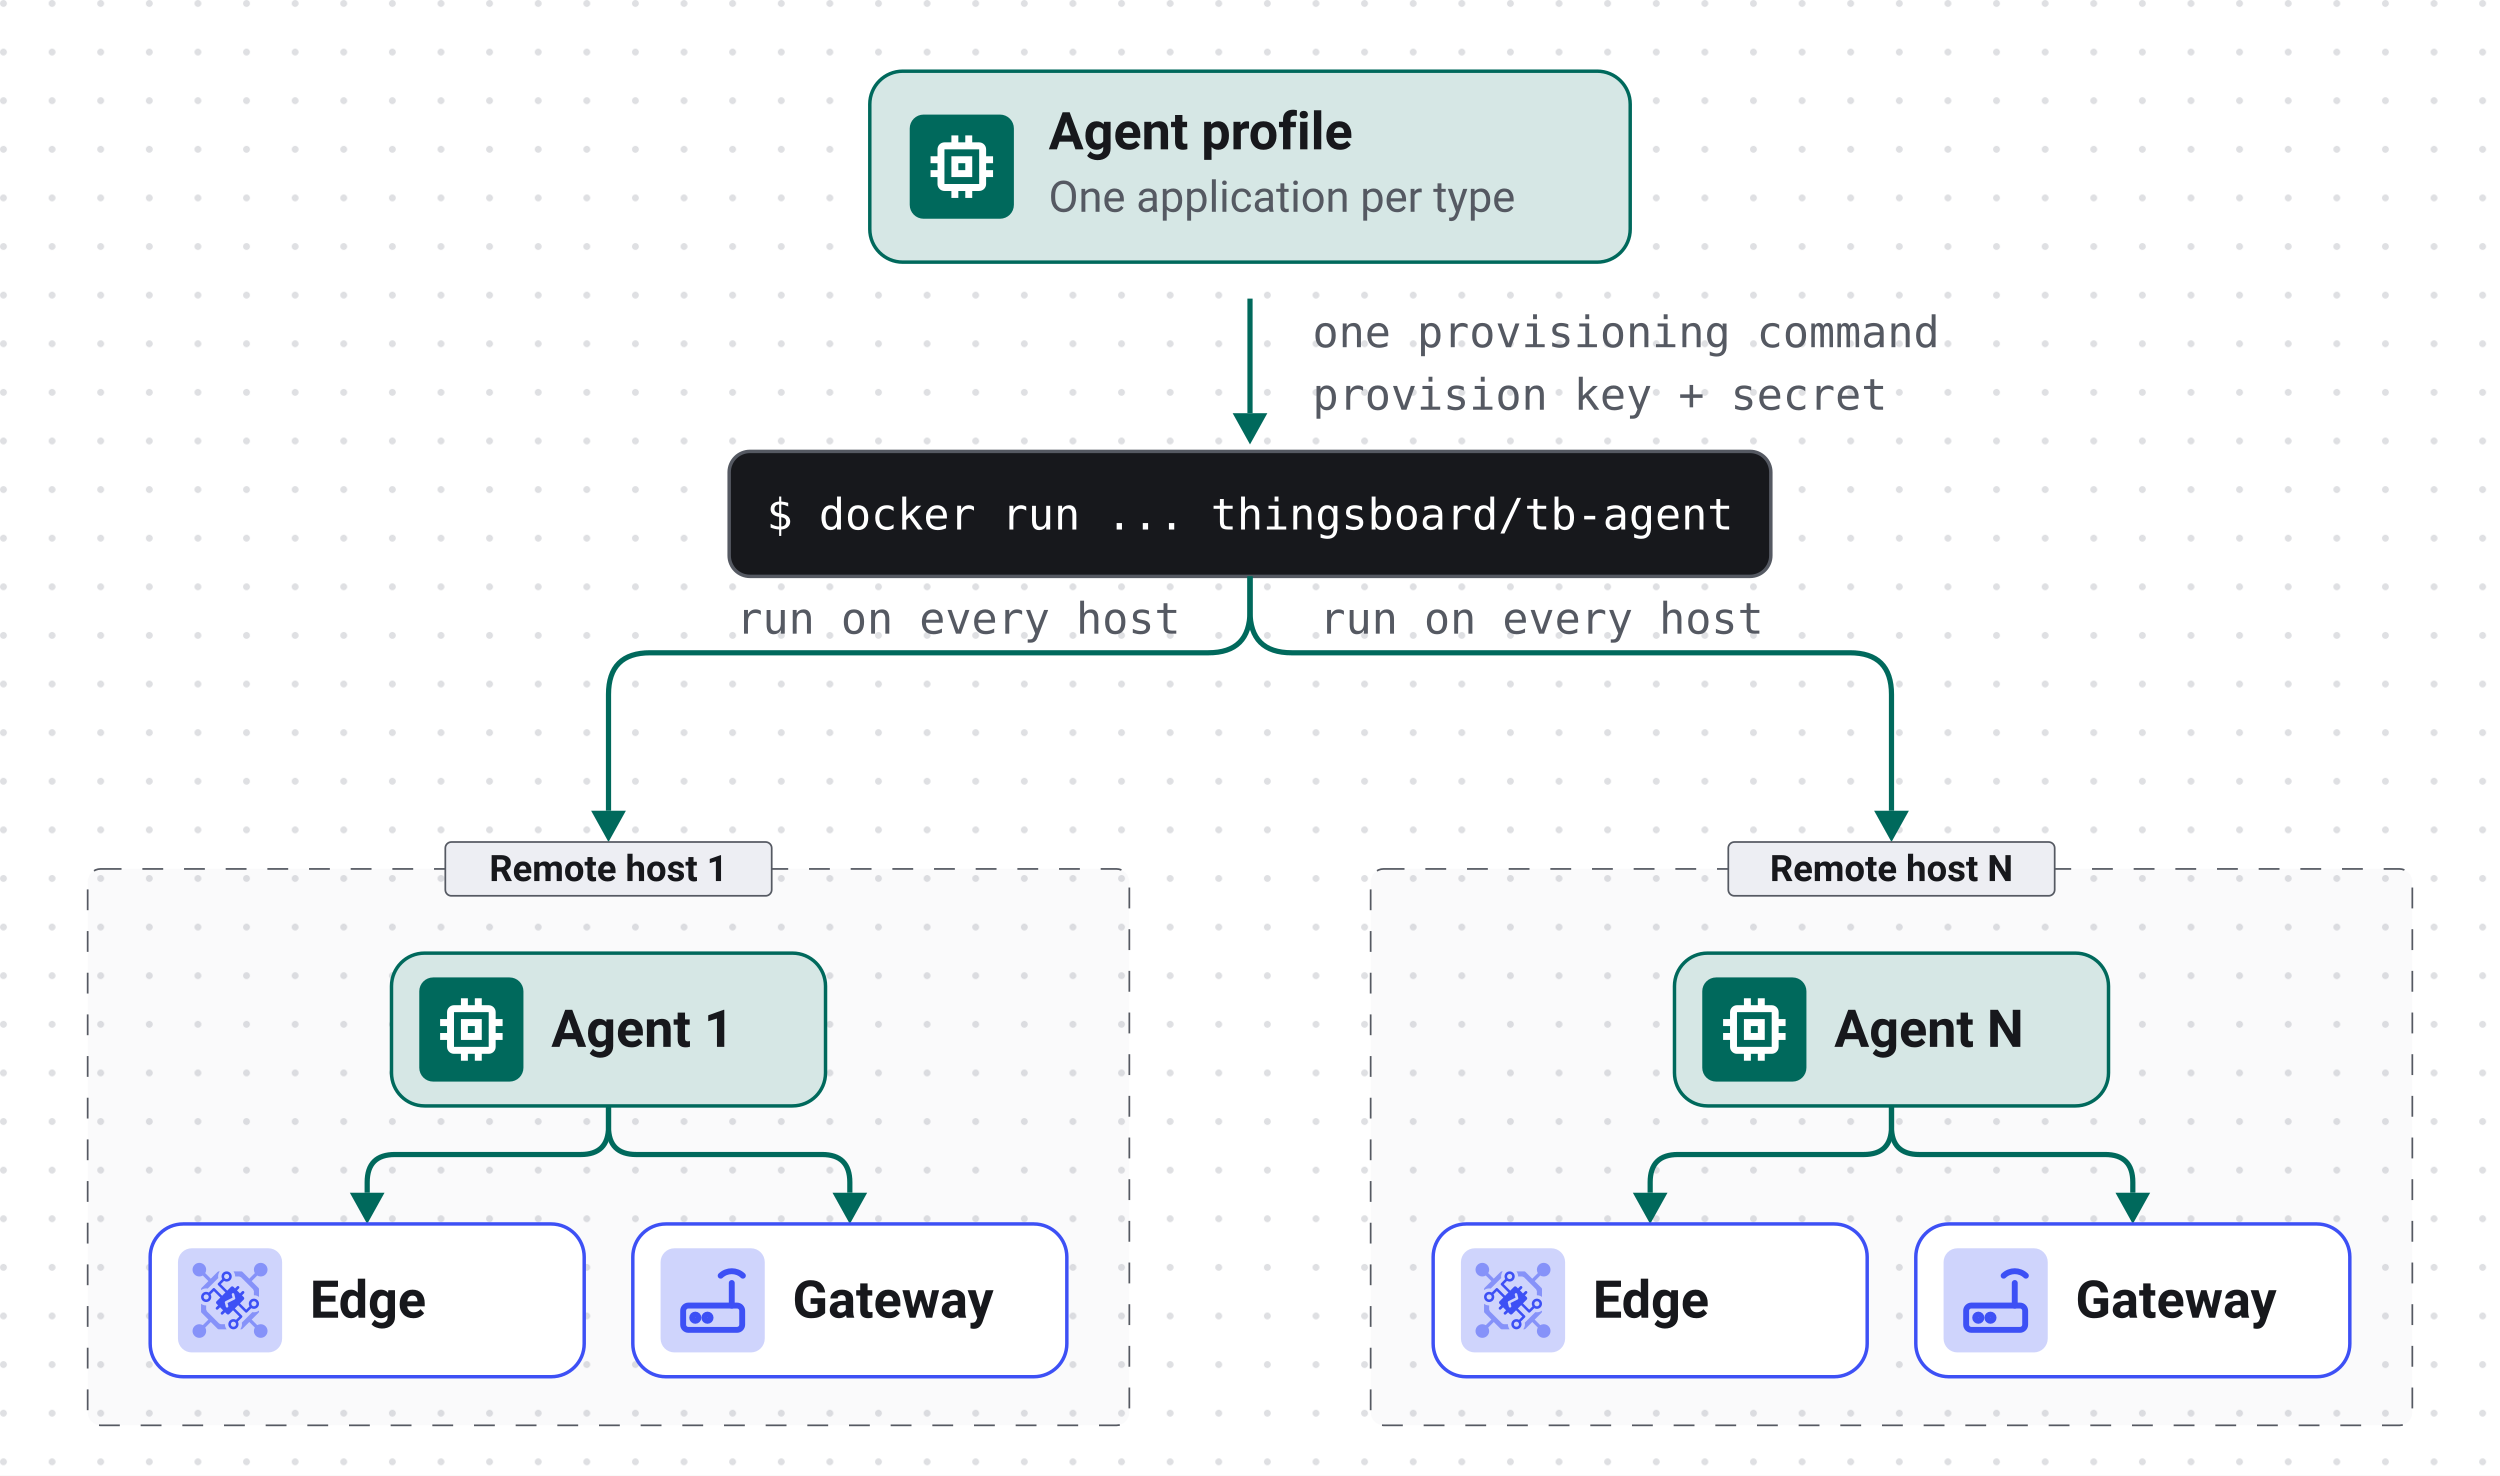
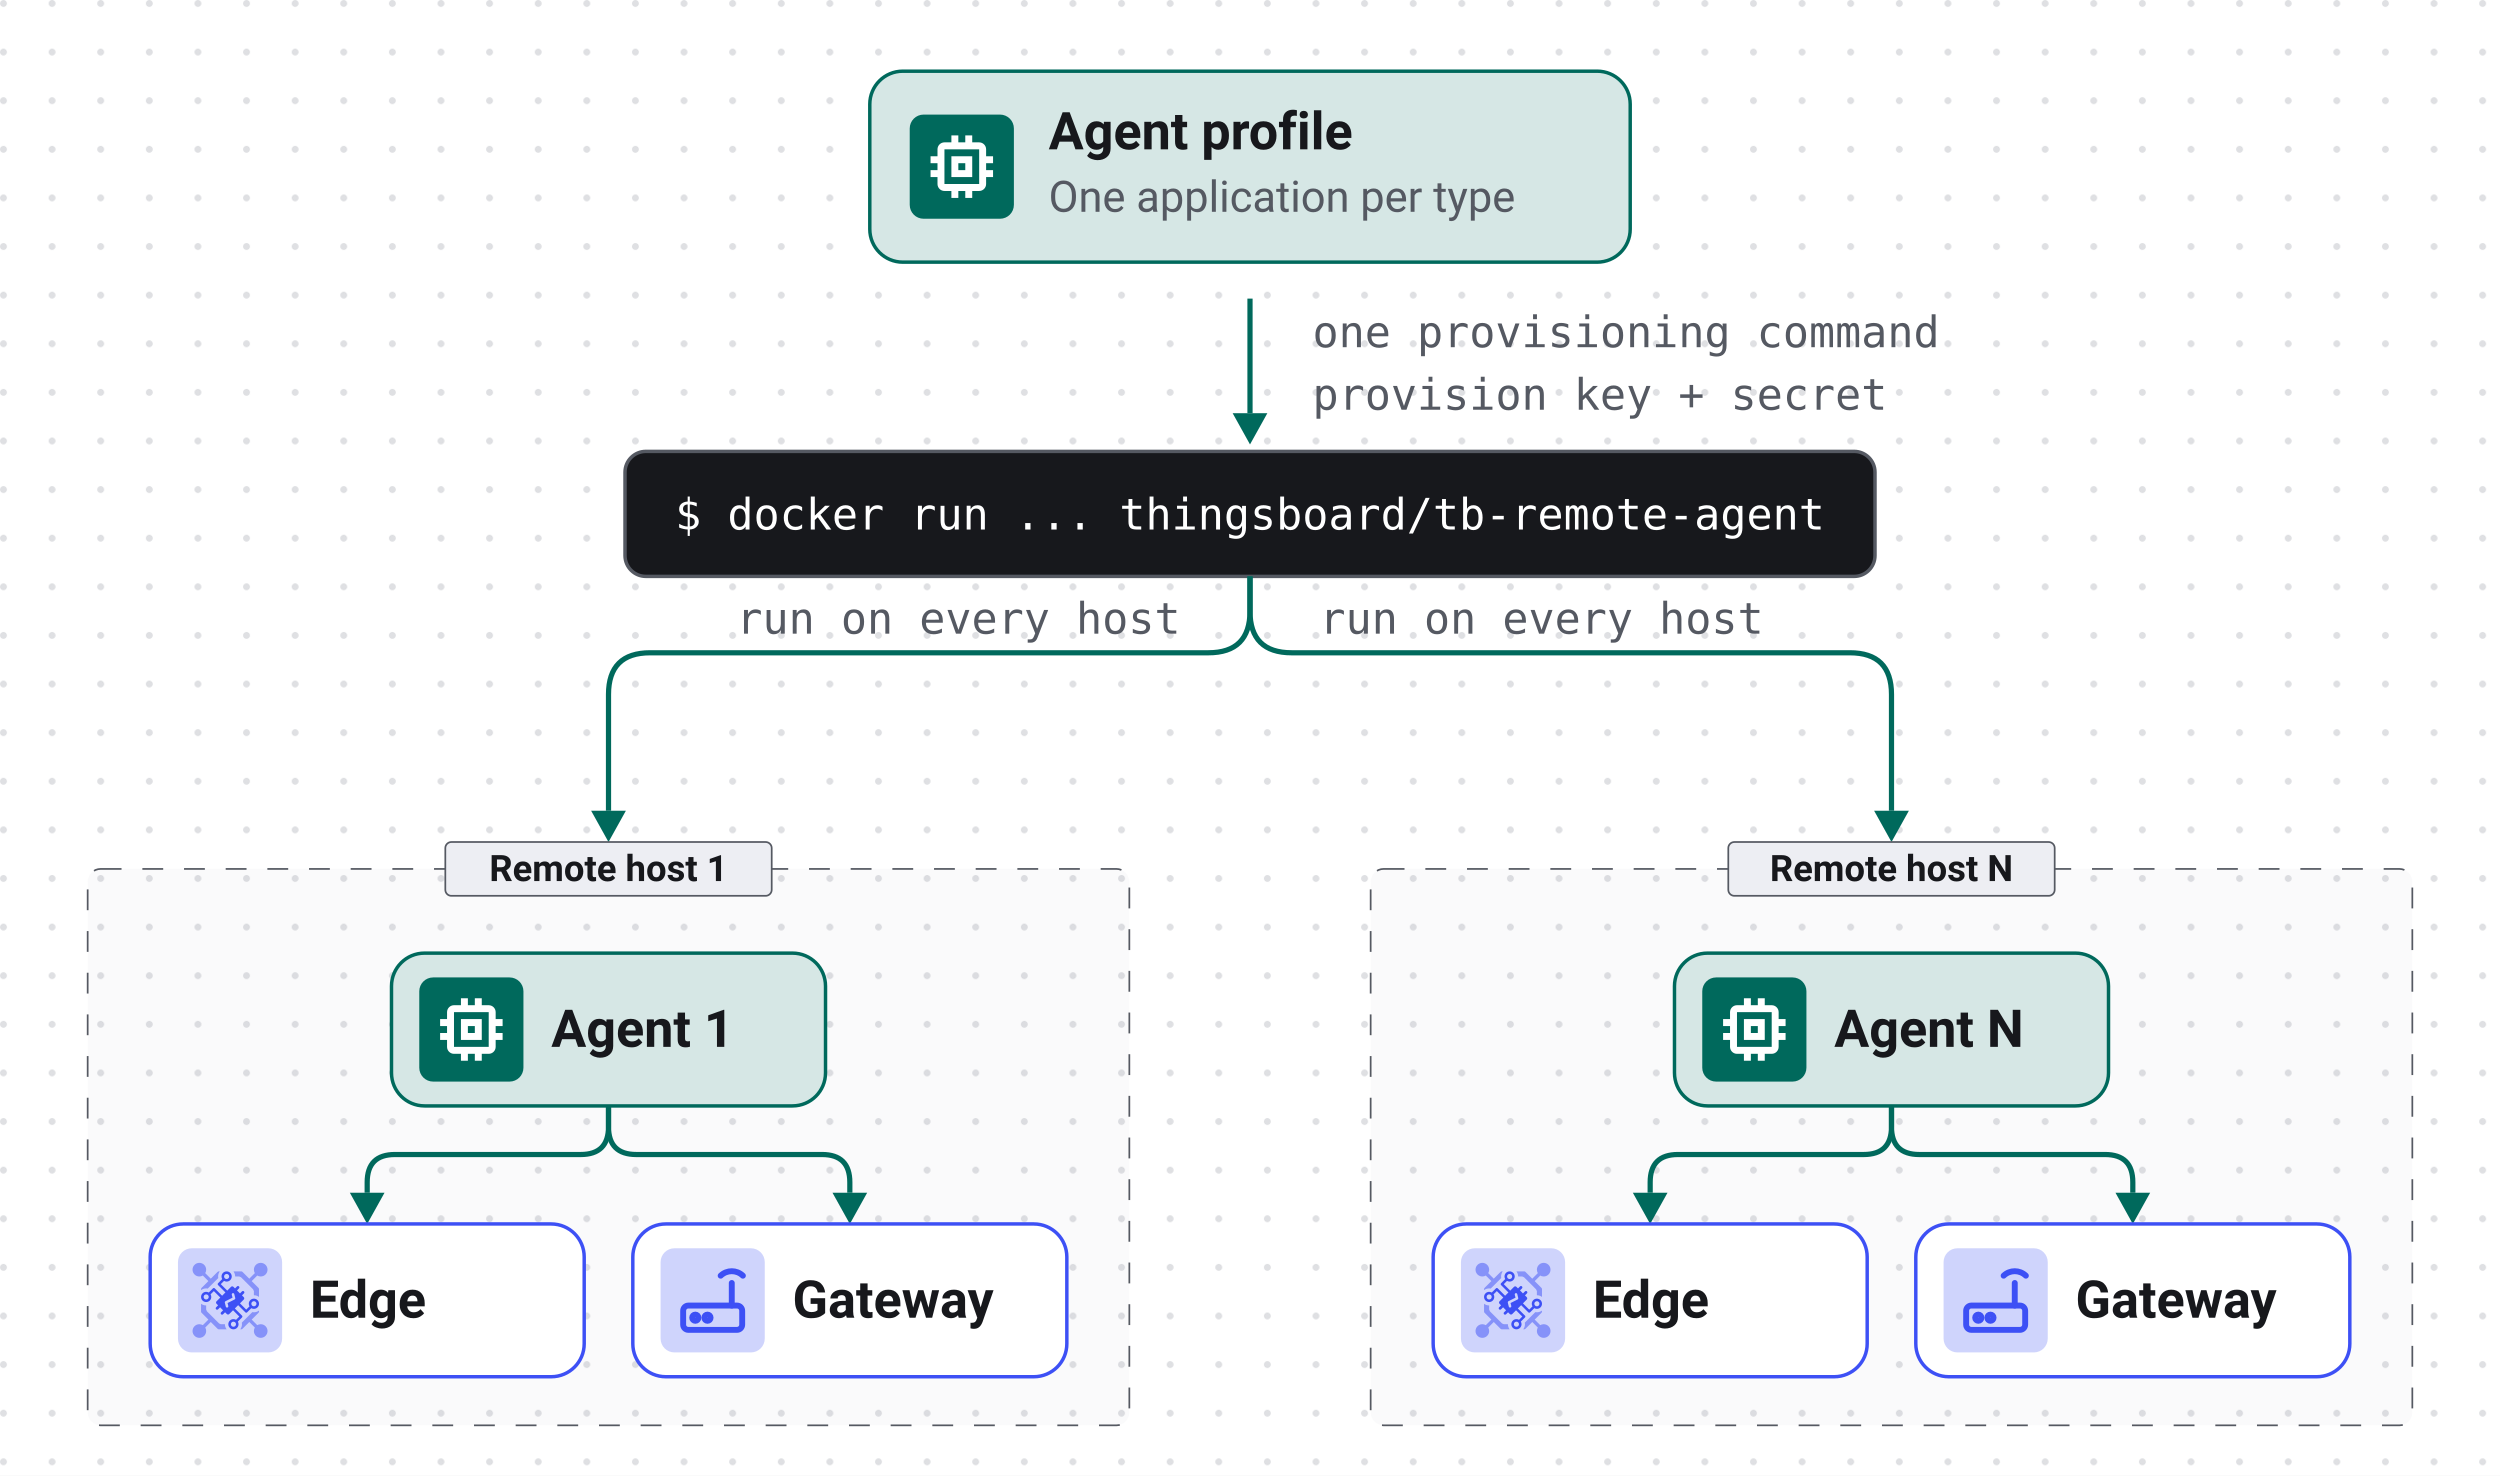
<svg xmlns="http://www.w3.org/2000/svg" width="720" height="425" viewBox="0 0 720 425" font-family="Roboto, Helvetica, Arial, sans-serif">
  <defs>
    <pattern id="dots" width="14" height="14" patternUnits="userSpaceOnUse">
      <circle cx="1" cy="1" r="1" fill="#c1c3c8" fill-opacity="0.5" />
    </pattern>
    <path id="agent-icon" d="M15 9H9v6h6V9zm-2 4h-2v-2h2v2zm8-2V9h-2V7c0-1.1-.9-2-2-2h-2V3h-2v2h-2V3H9v2H7c-1.1 0-2 .9-2 2v2H3v2h2v2H3v2h2v2c0 1.1.9 2 2 2h2v2h2v-2h2v2h2v-2h2c1.1 0 2-.9 2-2v-2h2v-2h-2v-2h2zm-4 6H7V7h10v10z" />
    <g id="edge-logo">
      <path opacity="0.5" d="M12.454 16.953H12.693C12.802 16.953 12.906 16.91 12.982 16.834L14.618 15.198L14.619 15.197L15.953 16.531C15.809 16.775 15.726 17.059 15.726 17.363C15.726 18.266 16.459 18.999 17.363 18.999C18.266 18.999 18.999 18.266 18.999 17.363C18.999 16.459 18.266 15.726 17.363 15.726C17.059 15.726 16.775 15.809 16.531 15.953L15.197 14.619L15.198 14.618L16.834 12.982C16.91 12.906 16.953 12.802 16.953 12.693V12.454C16.612 12.71 16.187 12.863 15.726 12.863C15.598 12.863 15.473 12.851 15.351 12.828L12.828 15.351C12.851 15.473 12.863 15.598 12.863 15.726C12.863 16.187 12.71 16.612 12.454 16.953Z" />
      <path opacity="0.5" d="M3.045 10.818C3.387 11.075 3.812 11.227 4.273 11.227V12.207C4.33 12.355 4.392 12.5 4.46 12.642L7.359 15.54C7.5 15.608 7.645 15.67 7.792 15.727H8.773C8.773 16.188 8.925 16.613 9.182 16.954H7.306C7.197 16.954 7.093 16.911 7.017 16.835L6.608 16.426L6.607 16.425L5.381 15.199L5.38 15.198L4.046 16.532C4.19 16.776 4.273 17.06 4.273 17.364C4.273 18.267 3.54 19 2.636 19C1.733 19 1 18.267 1 17.364C1 16.46 1.733 15.727 2.636 15.727C2.94 15.727 3.224 15.81 3.468 15.954L4.802 14.62L4.801 14.619L3.165 12.983C3.156 12.974 3.147 12.964 3.138 12.953C3.078 12.881 3.045 12.789 3.045 12.694V10.818Z" />
      <path opacity="0.5" d="M15.726 2.636C15.726 1.733 16.459 1 17.363 1C18.267 1 18.999 1.733 18.999 2.636C18.999 3.54 18.267 4.273 17.363 4.273C17.059 4.273 16.775 4.19 16.532 4.046L15.197 5.38L15.198 5.381L16.424 6.607L16.425 6.608L16.834 7.017C16.91 7.093 16.954 7.197 16.954 7.306V9.182C16.612 8.925 16.187 8.773 15.726 8.773V7.792C15.669 7.645 15.607 7.5 15.539 7.359L12.641 4.46C12.499 4.392 12.354 4.33 12.207 4.273H11.226C11.226 3.812 11.074 3.387 10.817 3.045H12.693C12.788 3.045 12.88 3.078 12.953 3.138C12.963 3.147 12.973 3.156 12.982 3.165L14.618 4.801L14.619 4.802L15.953 3.468C15.809 3.224 15.726 2.94 15.726 2.636Z" />
      <path opacity="0.5" d="M7.545 3.045H7.306C7.299 3.045 7.292 3.046 7.286 3.046C7.185 3.051 7.089 3.093 7.017 3.165L5.381 4.801L5.38 4.802L4.046 3.468C4.19 3.224 4.273 2.94 4.273 2.636C4.273 1.733 3.54 1 2.636 1C1.733 1 1 1.733 1 2.636C1 3.54 1.733 4.273 2.636 4.273C2.94 4.273 3.224 4.19 3.468 4.046L4.802 5.38L4.801 5.381L3.165 7.017C3.089 7.093 3.045 7.197 3.045 7.306V7.545C3.387 7.289 3.812 7.136 4.273 7.136C4.401 7.136 4.526 7.148 4.648 7.171L7.171 4.648C7.148 4.526 7.136 4.401 7.136 4.273C7.136 3.812 7.289 3.387 7.545 3.045Z" />
      <path fill-rule="evenodd" clip-rule="evenodd" d="M9.183 5.5C9.861 5.5 10.41 4.951 10.41 4.273C10.41 3.595 9.861 3.046 9.183 3.046C8.505 3.046 7.956 3.595 7.956 4.273C7.956 4.501 8.017 4.714 8.125 4.896L7.125 5.897C7.005 6.017 7.005 6.211 7.125 6.331L8.894 8.1L8.101 8.894L6.332 7.124C6.212 7.004 6.017 7.004 5.898 7.124L4.897 8.125C4.714 8.017 4.501 7.955 4.274 7.955C3.596 7.955 3.046 8.504 3.046 9.182C3.046 9.86 3.596 10.409 4.274 10.409C4.952 10.409 5.501 9.86 5.501 9.182C5.501 8.954 5.439 8.741 5.331 8.559L6.115 7.775L7.667 9.327L6.758 10.236C6.599 10.396 6.599 10.655 6.758 10.815L7.137 11.194L6.66 11.671C6.528 11.803 6.528 12.016 6.66 12.148C6.792 12.28 7.006 12.28 7.137 12.148L7.615 11.671L8.331 12.387L7.853 12.864C7.721 12.996 7.721 13.209 7.853 13.341C7.985 13.473 8.199 13.473 8.331 13.341L8.808 12.864L9.235 13.29C9.394 13.45 9.653 13.45 9.813 13.29L10.722 12.382L12.226 13.887L11.443 14.67C11.26 14.562 11.047 14.5 10.819 14.5C10.141 14.5 9.592 15.05 9.592 15.728C9.592 16.405 10.141 16.955 10.819 16.955C11.497 16.955 12.046 16.405 12.046 15.728C12.046 15.5 11.985 15.287 11.877 15.104L12.877 14.104C12.997 13.984 12.997 13.79 12.877 13.67L11.155 11.948L11.949 11.155L13.671 12.876C13.79 12.996 13.985 12.996 14.104 12.876L15.105 11.876C15.288 11.984 15.501 12.046 15.728 12.046C16.406 12.046 16.956 11.496 16.956 10.819C16.956 10.141 16.406 9.591 15.728 9.591C15.05 9.591 14.501 10.141 14.501 10.819C14.501 11.046 14.563 11.259 14.671 11.442L13.887 12.226L12.383 10.721L13.291 9.812C13.451 9.652 13.451 9.393 13.291 9.233L12.865 8.807L13.342 8.33C13.474 8.198 13.474 7.984 13.342 7.852C13.21 7.721 12.996 7.721 12.865 7.852L12.387 8.33L11.672 7.614L12.149 7.137C12.281 7.005 12.281 6.791 12.149 6.659C12.017 6.528 11.803 6.528 11.671 6.659L11.194 7.136L10.815 6.757C10.656 6.598 10.397 6.598 10.237 6.757L9.328 7.666L7.776 6.114L8.559 5.33C8.742 5.438 8.955 5.5 9.183 5.5ZM9.183 4.887C9.522 4.887 9.796 4.612 9.796 4.273C9.796 3.934 9.522 3.659 9.183 3.659C8.844 3.659 8.569 3.934 8.569 4.273C8.569 4.612 8.844 4.887 9.183 4.887ZM11.015 8.494C10.974 8.33 10.807 8.23 10.643 8.271C10.478 8.312 10.378 8.478 10.419 8.643L10.598 9.359L8.909 10.203C8.781 10.267 8.714 10.412 8.749 10.552L8.988 11.507C9.029 11.671 9.195 11.771 9.36 11.73C9.524 11.689 9.624 11.522 9.583 11.358L9.404 10.642L11.093 9.797C11.222 9.733 11.288 9.588 11.253 9.449L11.015 8.494ZM4.887 9.182C4.887 9.521 4.613 9.796 4.274 9.796C3.935 9.796 3.66 9.521 3.66 9.182C3.66 8.843 3.935 8.568 4.274 8.568C4.613 8.568 4.887 8.843 4.887 9.182ZM15.728 11.432C16.067 11.432 16.342 11.157 16.342 10.819C16.342 10.48 16.067 10.205 15.728 10.205C15.389 10.205 15.115 10.48 15.115 10.819C15.115 11.157 15.389 11.432 15.728 11.432ZM11.433 15.728C11.433 16.067 11.158 16.341 10.819 16.341C10.48 16.341 10.206 16.067 10.206 15.728C10.206 15.389 10.48 15.114 10.819 15.114C11.158 15.114 11.433 15.389 11.433 15.728Z" />
    </g>
    <g id="gateway-icon" fill="none" stroke-width="1.7" stroke-linejoin="round" stroke-linecap="round">
      <rect x="3.5" y="13.5" width="17" height="7" rx="1.5" />
      <path d="M17.5 13.5V7" />
      <path d="M14.3 4.9a4.6 4.6 0 0 1 6.4 0" />
      <circle cx="7" cy="17" r="0.9" />
      <circle cx="10.5" cy="17" r="0.9" />
    </g>
  </defs>
  <rect width="720" height="425" fill="#ffffff" />
  <rect width="720" height="425" fill="url(#dots)" />
  <rect x="250.5" y="20.5" width="219" height="55" rx="9.5" fill="#d6e7e5" />
  <rect x="250.5" y="20.5" width="219" height="55" rx="9.5" fill="none" stroke="#00695c" />
  <rect x="262" y="33" width="30" height="30" rx="4" fill="#00695c" />
  <g transform="translate(265 36)">
    <use href="#agent-icon" fill="#ffffff" />
  </g>
  <text x="302" y="43" font-size="15" font-weight="600" fill="#17181c">Agent profile</text>
  <text x="302" y="61" font-size="12.5" fill="#555962">One application per type</text>
  <line x1="360" y1="86" x2="360" y2="119" stroke="#00695c" stroke-width="1.5" />
  <polygon points="355,119 365,119 360,128" fill="#00695c" />
  <text x="378" y="100" font-family="Roboto Mono, Menlo, Consolas, monospace" font-size="12.5" fill="#555962">one provisioning command</text>
  <text x="378" y="118" font-family="Roboto Mono, Menlo, Consolas, monospace" font-size="12.5" fill="#555962">provision key + secret</text>
-   <rect x="210" y="130" width="300" height="36" fill="#17181c" rx="6" stroke="#555962" stroke-width="1" />
-   <text x="360" y="152.5" text-anchor="middle" font-family="Roboto Mono, Menlo, Consolas, monospace" font-size="12.5" fill="#ffffff">$ docker run ... thingsboard/tb-agent</text>
+   <rect x="180" y="130" width="360" height="36" fill="#17181c" rx="6" stroke="#555962" stroke-width="1" />
+   <text x="360" y="152.5" text-anchor="middle" font-family="Roboto Mono, Menlo, Consolas, monospace" font-size="12.5" fill="#ffffff">$ docker run ... thingsboard/tb-remote-agent</text>
  <path d="M360 166v10q0 12-12 12H187.25q-12 0-12 12V233.5" fill="none" stroke="#00695c" stroke-width="1.5" />
  <polygon points="170.25,233.5 180.25,233.5 175.25,242.5" fill="#00695c" />
  <path d="M360 166v10q0 12 12 12H532.75q12 0 12 12V233.5" fill="none" stroke="#00695c" stroke-width="1.5" />
  <polygon points="539.75,233.5 549.75,233.5 544.75,242.5" fill="#00695c" />
  <text x="340" y="182.5" text-anchor="end" font-family="Roboto Mono, Menlo, Consolas, monospace" font-size="12.5" fill="#555962">run on every host</text>
  <text x="380" y="182.5" font-family="Roboto Mono, Menlo, Consolas, monospace" font-size="12.5" fill="#555962">run on every host</text>
  <rect x="25.25" y="250.25" width="300" height="160.25" rx="3.75" fill="#888c96" fill-opacity="0.04" />
  <rect x="25.25" y="250.25" width="300" height="160.25" rx="3.75" fill="none" stroke="#555962" stroke-dasharray="6 6" stroke-width="0.5" />
  <rect x="128.25" y="242.5" width="94" height="15.5" rx="1.75" fill="#edeef3" />
  <rect x="128.25" y="242.5" width="94" height="15.5" rx="1.75" fill="none" stroke="#555962" stroke-width="0.5" />
  <text x="175.25" y="253.75" text-anchor="middle" font-size="10.5" font-weight="600" fill="#17181c">Remote host 1</text>
  <rect x="112.75" y="274.5" width="125" height="44" rx="9.5" fill="#d6e7e5" />
  <rect x="112.75" y="274.5" width="125" height="44" rx="9.5" fill="none" stroke="#00695c" />
  <rect x="120.75" y="281.5" width="30" height="30" rx="4" fill="#00695c" />
  <g transform="translate(123.75 284.5)">
    <use href="#agent-icon" fill="#ffffff" />
  </g>
  <text x="158.75" y="301.5" font-size="15" font-weight="600" fill="#17181c">Agent 1</text>
  <path d="M175.25 318.5v6q0 8-8 8H113.75q-8 0-8 8V343.5" fill="none" stroke="#00695c" stroke-width="1.5" />
  <polygon points="100.75,343.5 110.75,343.5 105.75,352.5" fill="#00695c" />
  <path d="M175.25 318.5v6q0 8 8 8H236.75q8 0 8 8V343.5" fill="none" stroke="#00695c" stroke-width="1.5" />
  <polygon points="239.75,343.5 249.75,343.5 244.75,352.5" fill="#00695c" />
  <rect x="43.25" y="352.5" width="125" height="44" rx="9.5" fill="#ffffff" />
  <rect x="43.25" y="352.5" width="125" height="44" rx="9.5" fill="none" stroke="#3d50f5" />
  <rect x="51.25" y="359.5" width="30" height="30" rx="4" fill="#cfd4fc" />
  <g transform="translate(54.25 362.5) scale(1.2)">
    <use href="#edge-logo" fill="#3d50f5" />
  </g>
  <text x="89.25" y="379.5" font-size="15" font-weight="600" fill="#17181c">Edge</text>
  <rect x="182.25" y="352.5" width="125" height="44" rx="9.5" fill="#ffffff" />
  <rect x="182.25" y="352.5" width="125" height="44" rx="9.5" fill="none" stroke="#3d50f5" />
  <rect x="190.25" y="359.5" width="30" height="30" rx="4" fill="#cfd4fc" />
  <g transform="translate(193.25 362.5)">
    <use href="#gateway-icon" stroke="#3d50f5" />
  </g>
  <text x="228.25" y="379.5" font-size="15" font-weight="600" fill="#17181c">Gateway</text>
  <rect x="394.75" y="250.25" width="300" height="160.25" rx="3.75" fill="#888c96" fill-opacity="0.04" />
  <rect x="394.75" y="250.25" width="300" height="160.25" rx="3.75" fill="none" stroke="#555962" stroke-dasharray="6 6" stroke-width="0.5" />
  <rect x="497.75" y="242.5" width="94" height="15.5" rx="1.75" fill="#edeef3" />
  <rect x="497.75" y="242.5" width="94" height="15.5" rx="1.75" fill="none" stroke="#555962" stroke-width="0.5" />
  <text x="544.75" y="253.75" text-anchor="middle" font-size="10.5" font-weight="600" fill="#17181c">Remote host N</text>
  <rect x="482.25" y="274.5" width="125" height="44" rx="9.5" fill="#d6e7e5" />
  <rect x="482.25" y="274.5" width="125" height="44" rx="9.5" fill="none" stroke="#00695c" />
  <rect x="490.25" y="281.5" width="30" height="30" rx="4" fill="#00695c" />
  <g transform="translate(493.25 284.5)">
    <use href="#agent-icon" fill="#ffffff" />
  </g>
  <text x="528.25" y="301.5" font-size="15" font-weight="600" fill="#17181c">Agent N</text>
  <path d="M544.75 318.5v6q0 8-8 8H483.25q-8 0-8 8V343.5" fill="none" stroke="#00695c" stroke-width="1.5" />
  <polygon points="470.25,343.5 480.25,343.5 475.25,352.5" fill="#00695c" />
  <path d="M544.75 318.5v6q0 8 8 8H606.25q8 0 8 8V343.5" fill="none" stroke="#00695c" stroke-width="1.5" />
  <polygon points="609.25,343.5 619.25,343.5 614.25,352.5" fill="#00695c" />
  <rect x="412.75" y="352.5" width="125" height="44" rx="9.5" fill="#ffffff" />
  <rect x="412.75" y="352.5" width="125" height="44" rx="9.5" fill="none" stroke="#3d50f5" />
  <rect x="420.75" y="359.5" width="30" height="30" rx="4" fill="#cfd4fc" />
  <g transform="translate(423.75 362.5) scale(1.2)">
    <use href="#edge-logo" fill="#3d50f5" />
  </g>
  <text x="458.75" y="379.5" font-size="15" font-weight="600" fill="#17181c">Edge</text>
  <rect x="551.75" y="352.5" width="125" height="44" rx="9.5" fill="#ffffff" />
  <rect x="551.75" y="352.5" width="125" height="44" rx="9.5" fill="none" stroke="#3d50f5" />
  <rect x="559.75" y="359.5" width="30" height="30" rx="4" fill="#cfd4fc" />
  <g transform="translate(562.75 362.5)">
    <use href="#gateway-icon" stroke="#3d50f5" />
  </g>
  <text x="597.75" y="379.5" font-size="15" font-weight="600" fill="#17181c">Gateway</text>
</svg>
